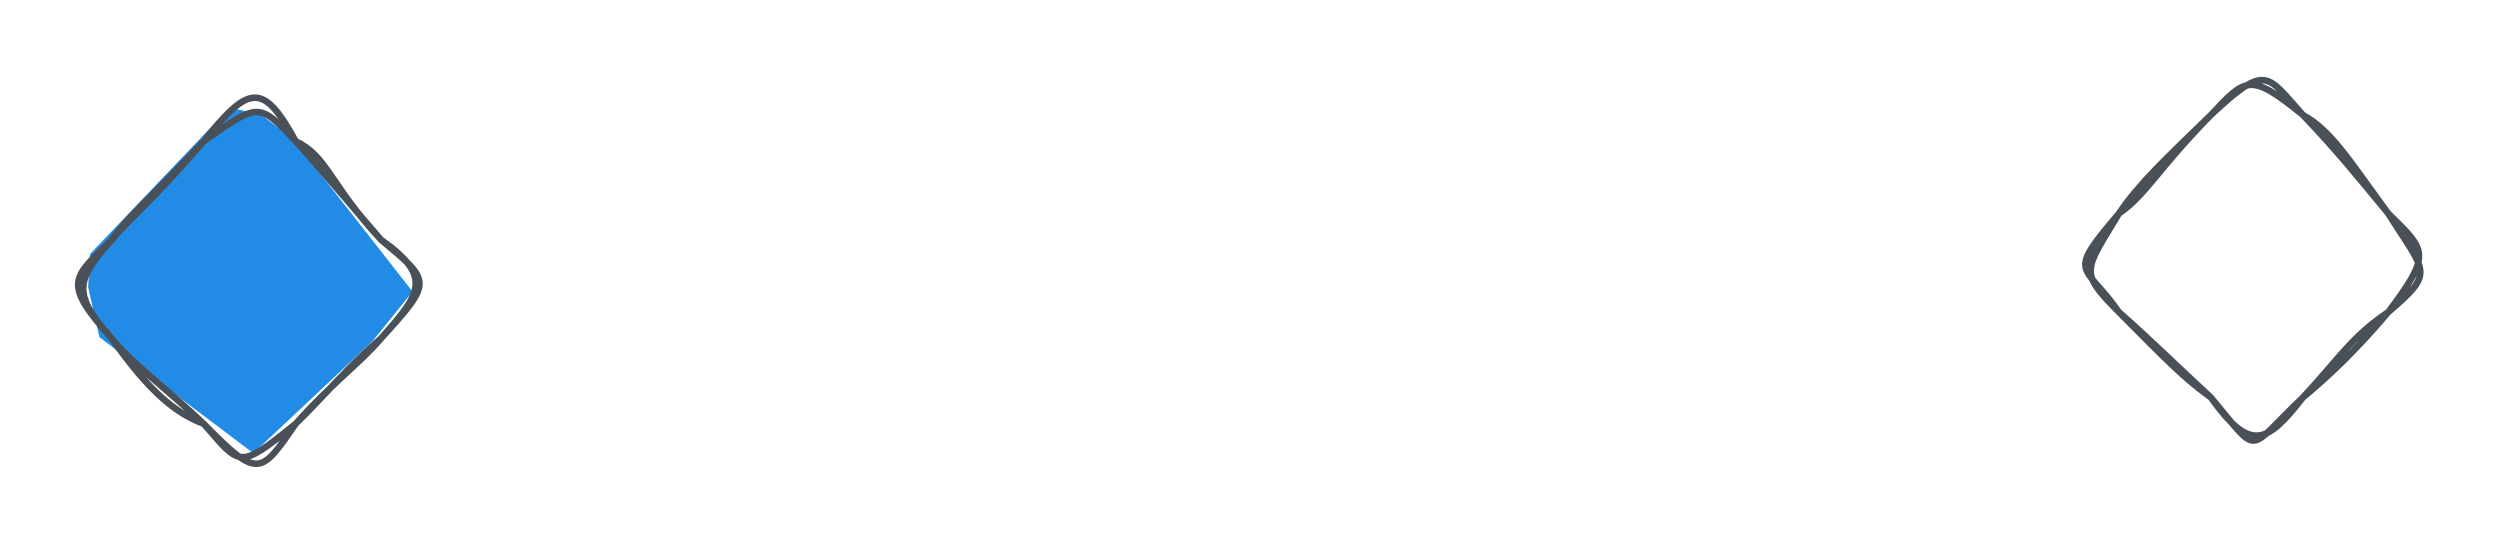
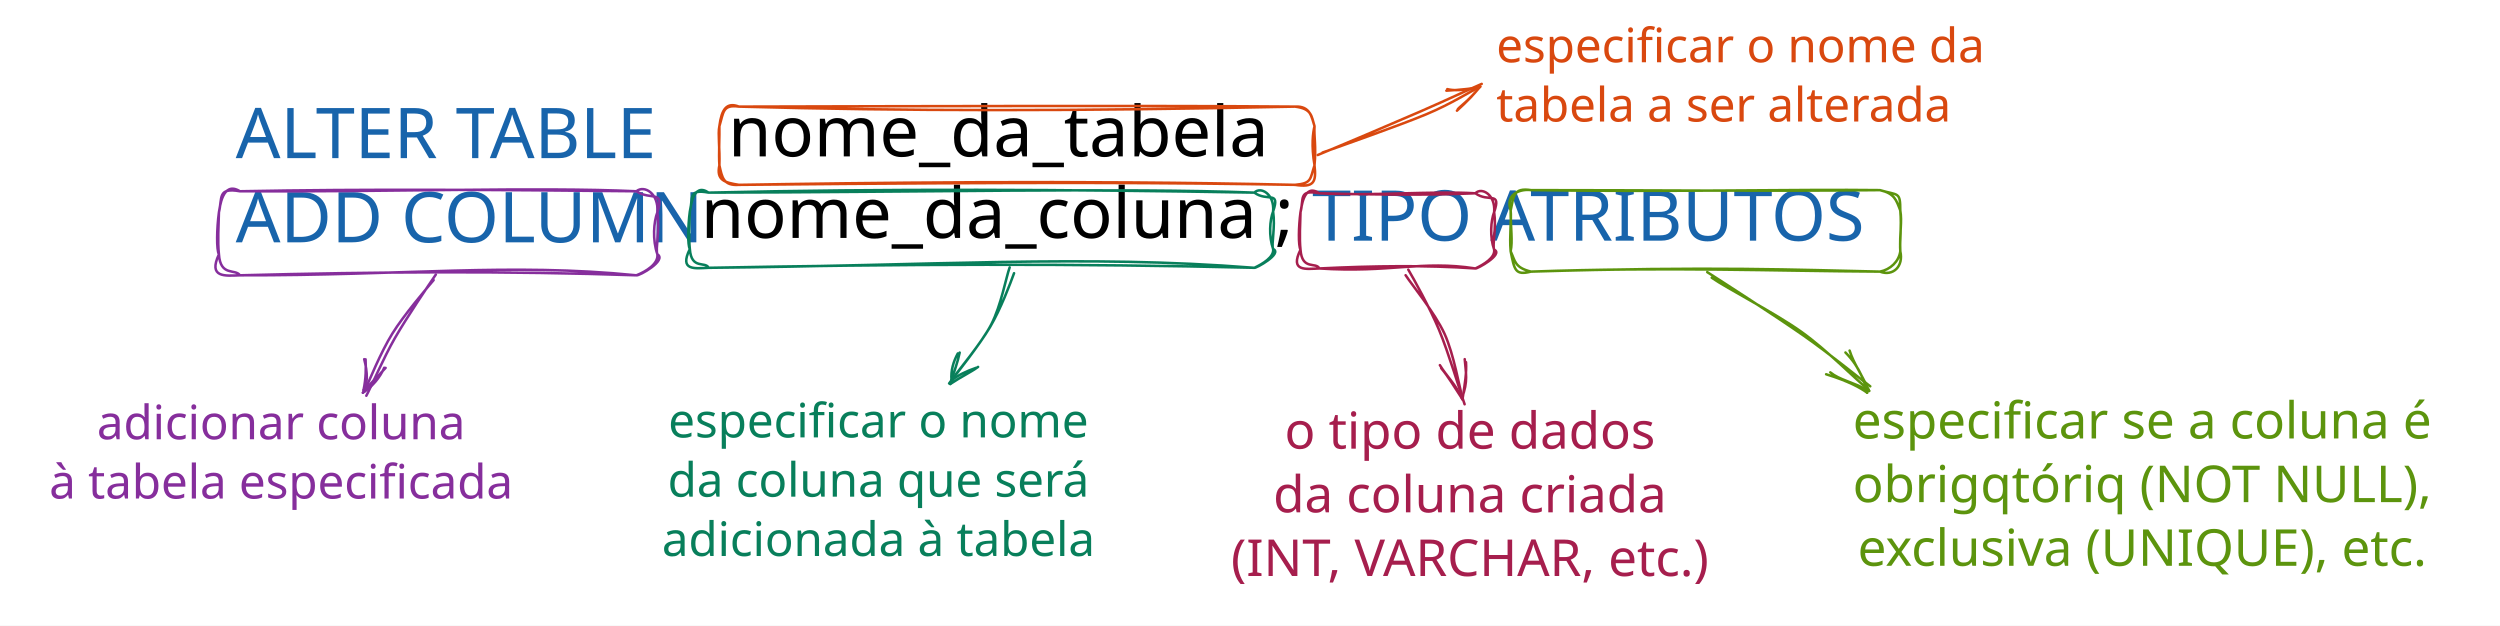
- <svg xmlns="http://www.w3.org/2000/svg" version="1.1" viewBox="0 0 380.5 82" width="380.5" height="82">
+ <svg xmlns="http://www.w3.org/2000/svg" version="1.1" viewBox="0 0 981.684 245.656" width="981.684" height="245.656">
  
-   eyJ2ZXJzaW9uIjoiMSIsImVuY29kaW5nIjoiYnN0cmluZyIsImNvbXByZXNzZWQiOnRydWUsImVuY29kZWQiOiJ4nM1UXW/TMFx1MDAxNH3vr4jCK3Su0zjO3lx1MDAxOCCNPVx1MDAxNKFqwIZQ5cZuYsW1Q+ysa6f+d2yvi7NKXHUwMDE1XHUwMDFhPEBcdTAwMWUs3XM/zv04ysMoimKzbVh8XHUwMDFlxey+IILTlmzi11x1MDAwZb9jreZKWlx1MDAxN/S2Vl1b+MjKmEafn52Rplx1MDAxOZfcLJWqx4VaP6YxwdZMXHUwMDFhbVx1MDAwM79bO4pcdTAwMWX8OyCinKyVpD7cO1x1MDAwMlOWXHUwMDFkgzMlPekkgVx1MDAxOZrmaZr3XHUwMDExXFy/t2SGUeteXHUwMDExoVnwOChe7K5n+Gr9lr5Jy0IgXt3sfjaBdcWFmJut8D1pZUdcdTAwMGY+bVpVs6+cmspxXHUwMDFm4aeyWtWVlWRaP8tRXHIpuNk6XGaAXHUwMDFlJbL0NVx1MDAwMnJvrSRPe9tnIHDE/U5cdNU67ld2XHUwMDE5IM1cdTAwMDL7klx1MDAxNHVpW5A0xECIl1xmhZjNYaI00FSMl5VxXHUwMDE4XHUwMDBlVMwvdTLFIEFcdTAwMTlcdTAwMDJh546g+Uj9dX9cZlx1MDAwN5f0MPjTucPB4Vx1MDAwMdmHVl38h4FQQqmuoeTxpFx1MDAxM4RBjjFEkylMer/gsrZO2Vx0XHUwMDExMFXUQVx1MDAwNaNcdTAwMDHXS7RcdTAwMDdcdTAwMDE8KT67R2DXPbjO78Q3X3zDqJt9uq5uy8XN1ZeLz5f48v9cdTAwMTZfXHUwMDA2wPhIfin6K/mt/PfH8kNpkk+zLP2X6sthjvJcdTAwMTerz76+aGx/kXNjS/at2Vx1MDAxOTid81x1MDAxZHtWJr7jbHNxeoOjQ/9ON8zPuVx1MDAxZu1/XHUwMDAxyGpxbyJ9
+   eyJ2ZXJzaW9uIjoiMSIsImVuY29kaW5nIjoiYnN0cmluZyIsImNvbXByZXNzZWQiOnRydWUsImVuY29kZWQiOiJ4nN1cXNlW28hcdTAwMTZ9z1do0S/ptYK65qHvk02AXHUwMDE4XHUwMDFjRjMkN71Ysi2DQJaMLVx1MDAxYkiv/Evfx/t8PyE/dk/ZxFx1MDAxYTzgXHUwMDAxXHUwMDEzXHUwMDExZSVgVUk6qjpnn73rlPP3XHUwMDFiy1qLXHUwMDFlWu7an9aae19zfK/edu7W3pnzPbfd8cJcdTAwMDCaSP9zJ+y2a/2eV1HU6vz5x1x1MDAxZk6rZV96UTVcZm/sWthcdTAwMWNcXOb6btNccqJcdTAwMGV0/Dd8tqy/+/8mXHUwMDFlXHUwMDE0ufdRv2//bPxcdTAwMTjKRPbsXlx1MDAxOPRcdTAwMWaJpeSCMUnJsIfXeVx1MDAwZo+K3Do0N1x1MDAxY7/jxi3m1FpHXHUwMDE2z9WHXHUwMDFkIfd38PnBYbl8dlx1MDAxY1x1MDAwNPFjXHUwMDFinu9cdTAwMWZHXHUwMDBm/uCFnNpVt+3GrZ2oXHUwMDFk3rhnXj26Mk/PnFx1MDAxZl7XXHRhwOKr2mH38ipwO53UNWHLqXnRgzmH0PCsXHUwMDEzXFz271x1MDAxMZ+5h0+MI5tyyVx1MDAxNJGKU6yEXHUwMDFjNptcdTAwMWJcdTAwMTBBbC6UIEhwLFx1MDAxMCFcImPZRuiHbWPZb3Atc6qxbVWndnNcdFx1MDAwNlx1MDAwNvVhn6jtXHUwMDA0nZbThtmK+909vjPX0kZcXHFNJVx1MDAxZjZeud7lVVx1MDAwNK1C2Fx1MDAxOFGtXHUwMDE1x0hcdTAwMTMhXHUwMDEzI+T2Z0RzIbhiWFxyXHUwMDFizMNbpXrfL/5KXHUwMDBlWVB/XHUwMDFjsqDr+7G9pmEz60tJf0rMdWNrd3+Xlii59bc/XHUwMDA2xdPwrNf4NHynlPM57XZ4tzZs+fb4W2xRt1V3XHUwMDA2XoWF5lRJXHUwMDBlrifjefC94CZrrFx1MDAxZtZuxjhiI1xmomPvq3kukTZnlFJcIjFRSmDKUr22nKbnm1x1MDAxOabD0/0oXHUwMDAxg1x1MDAwYuXK5pFVKVx1MDAxNMub1peg8P69tbFfPvm4Z00+1lI3KfjepVx0rzXfbaTjLvIg4ofNUdiKW2tglONcdTAwMDVuu1TPvmzY9i69wPErz2EgjKb74YdXYZsk/LXjmkbjbKh/8tu7+eCEJcBiXHUwMDE0TjTTmuo4fp6Ck8/bXG63e1x1MDAxYsfRXtlccros8D9413d5h1x1MDAxM0GpjVx1MDAxMINcdTAwMTeFeFSExVx1MDAwM9JHXHUwMDEzTW2lXHUwMDA1YI6WQknCacawXHUwMDE4TVD/WFx1MDAxY02YYlx1MDAwMFx1MDAxOJhcdTAwMGIyXHUwMDA2TIyRXHUwMDFja61cdOdcZkxOgNrPXHUwMDAwXHUwMDEzun7fqlx1MDAxZJw62HWd66hxdNQouv4vXHUwMDAyJkHYdC/qzkUt9LuBY6WPf70sbsxqyyxcdTAwMTBB5GJcdTAwMTCRiKAsRCCYMSQhPGaGiGq3XHUwMDE04rBb2CRfXHUwMDBi9Z7iqNdA3dxDXHUwMDA0oza4XHUwMDExg1xcXHUwMDBmpIIkXFxpQDiwrSSiVGkpscZIZlxmez6IIITbXHUwMDFhM5RcdTAwMTeIyH9cdTAwMTBHTtX1nZ9cdTAwMTO02Wc/Q5C23Vo08NExkUqwzJ79XHUwMDExqVx1MDAwNFNwXqlRPPdPReolXHUwMDEwxuLXm/Xw0GPk80Ht8EzVXHUwMDBlXi5S49GZS1x1MDAxYphIXHUwMDA1Z4G0rVx1MDAxMVwiXHUwMDFhx54xyObC1iBcdTAwMWNcYmdKMSqmaFx1MDAwM1x1MDAxMFx1MDAxMK6uLVx1MDAxZapYXHUwMDEyXHUwMDFiS8ZcdDxcdTAwMGZcIoHr8Vx1MDAwMZs8cOzdj1x1MDAxMYshiEDTXHUwMDAxtMxcdTAwMTGycbr+4Tb08cy3X0E5LJTEXHUwMDAwQyaFXHUwMDA2XHUwMDAzO1xiklx013oqMu6vz6IwuLi6P/V4oX328WKfnOq8R1x1MDAwNlx1MDAxNdJWiHPNNcLwXHUwMDBiTlx1MDAwNVx1MDAwNpVcdTAwMWFymNZcZsNgXGJFXHUwMDE5X1lgXHUwMDEwhGwpkGRcdTAwMDSrcbKZXHSbc4IxXHUwMDE2RDJMsVx1MDAxY8ljXHUwMDEw3kA7KEnEy+tcdTAwMTbOalx1MDAwZfdcdTAwMWaXJrGyXHUwMDA1QYoxXHUwMDAxMlx1MDAwNVxiikx1XHUwMDFhZsl4yn9kSafu1SBcdTAwMTSctjUgmF+C7/9Yg7RluZ2WW/NcdTAwMWGQXHUwMDEx65PyZ1xyhs9tryCDzm9XNrfyhH9cdTAwMGWTK9VTwWMwe2PQXHUwMDAzKNVEXG6sYFx1MDAxMiWhfHaVPN2fckqBwalsRTRcdTAwMTJcdTAwMDJpynFcdTAwMDY9KLKBcVxuoY1Ta0wyZj0jeFxim3KOXGIlIJRcdGNjsirjtpBYaYq5XHUwMDAygUJcdTAwMTKC/Vx1MDAwN1xyZlx1MDAxMmO+ZE4lT+fUlYR9J3LaUdFcdTAwMGLqXnCZNuxxUbk0XHUwMDAze+sjQ61rrFxcRzbSXGJ4XHUwMDEz1VpcdTAwMTAjXHUwMDExVKLXpdMyRo+8q1x1MDAxYtSftmF6nkzYgIApYchcdTAwMDdcXCtCXHUwMDE1lTEtXHUwMDFimlx1MDAwMLRcdTAwMGVsXHUwMDA0XHUwMDAyq7WRWEiqXHUwMDExm3ynXHUwMDEzbYTNplx1MDAxN8FQXHUwMDFmhF5cdTAwMTBlh7Q/dlx1MDAwNVx1MDAxM+VXrjNcdTAwMDJC8E7JtixcdTAwMWO0zFx1MDAxZNPJXCL+zYrDpf9h+Ptf78b2XsfMVkwrqoWCRKdcdTAwMTKrbOYg1Fx1MDAwNtaIXHUwMDEwJ8rAOlxizydvODEyzDFcdTAwMTJcdTAwMTPx7d4kfy4mO1x1MDAxNMuejddcdTAwMTAplVxmaTW77Lg5v6js1Hy2tdltlL9esnu6RVx1MDAwYnknVzCDtlDwslx1MDAxY5iVUDx+3YHqkLapViBwYFx1MDAwMrM9XHUwMDE5XHUwMDFlkZJccr5EQVx1MDAwMnSPjaigSlx1MDAxM2RWK2M7hvBcYj04yFxugqiE2ZEssViRJ82x+lx1MDAwNcZ50HchzSFcdTAwMTJukI1cdTAwMGItKehcdTAwMGU8R1xcbF3cVyq9027xbL9+7ezvXHUwMDFll86iw7yzXHUwMDA2IFx1MDAwYrZgILMxkHWmZToujOjAnEtJXHUwMDExIVxmktDK4lx1MDAwMithY4WJ0lx1MDAwMoKC41x1MDAwNFuLy3WggFxigDHkXHUwMDE5XHUwMDEwXHUwMDFmepzsYFxuU1x1MDAwNWj2XCKyI19cdTAwMTHwrLIjpvBtK7TMcpn1Jag7j2Tfuu26Vsdtf/9cdTAwMGac/aFcdTAwMDSgdShcdTAwMDFeWo08m7kziVx1MDAxNEFcdTAwMTdcdTAwMTMpmPHJKlx1MDAwNSNcdTAwMDaCmeLZVcp098sp3kjObay5ZPCuXFwnVlx1MDAxN/pwXHUwMDAzXHUwMDEyhnHFJUKIYMXU6vCGMFx1MDAwMDbNIMgwJSS5sFx1MDAxN8tcdTAwMTRmXHUwMDBiLSFcciPzl/PEgssj3ICJgjNQXFy/sk6ZTvfSOlx1MDAwNTOtYaSQWbhlQHVIottSQmV6bs2IJYgkhZhcdTAwMTJcdTAwMTRouWQ8LklcZq2Qr1uaXHUwMDAwhURcdTAwMTJcdTAwMDRcdFx1MDAwMspcbtw91vrmIFx1MDAwNDBfgc9ypEBIk1x1MDAxOYTJpFgwx0hcdTAwMTQ8pzDBkzc3SKUlXHUwMDE2SszOv06OTj99qrt773s7rU+Fj+Fu+ez8Ie94KFx1MDAxOLKJRkBZXGLhXHUwMDE4SH1al1xiUNVIcCqAXHUwMDFmcZSgq1k8rGumUGNcdDykXHUwMDE05lx1MDAxOVx1MDAwYlx1MDAwNOJEXHUwMDBizPC48iWyJWFUU2G8jozoXHUwMDEyXHUwMDAxZlx1MDAxMq7jXHUwMDE3/Fx0qsS7PrqrVrqfimGv51bEzW7h+rD5ulRcdJ1cdTAwMWNcdTAwMTRcdTAwMDBoQmuQsDNcdTAwMDdFebt8d9O6rV6R3kFJNKt1flLMPUnQjNvgS0hC+EuJaXotXHUwMDEzSJJccpRcdTAwMTYoXHUwMDAyOC3oXHUwMDE3vbqgwJBNMFx1MDAwM63OJWiTXHUwMDE5SiEqXHUwMDFiXHUwMDEzcFx1MDAxNYVWmVhSWKUkyZf7zyRJeKrXfJpcdTAwMDRI/JfgsergXHUwMDE4im85PiiMyfWQXHUwMDE17SdY0LSVlkRcdTAwMDSaXGIjXHUwMDE0so5GevZdyNPdKqcoXHUwMDAyXHUwMDBlXHUwMDBiOEGlXHUwMDAy2qLhQ1x1MDAwNkWU2YQsXHUwMDE118DigdtM3lx1MDAxMrQsikBcdTAwMGVXXHSXp2NWNkD3XGJuNtBcdTAwMTBcdP2UpKM4YppcdTAwMDGG5C9dXHUwMDEzmU7hrGQ9Qlx1MDAwMcHFXHUwMDAymC6H0eJijNJIjTpXgi0mPaZn0JRNkmh4mqmAMGHW8Uds4jDNcbqAIHzVOlx1MDAwNKjr+ORnjnUsTM2IwzSZmpBcdTAwMDRccvHU/SZcdTAwMDZK/36jMTKnXHUwMDEymcS35GSgVFx1MDAwMsOEzSNC3l9divJOfev8rKpufOdhvdkolfOPlNRGjGhgW7y/zSmNlJrZXHUwMDFhXHUwMDE4P0hcdTAwMDOgMWLKosyy39Z4bZsnl+VCi2+erJRcdTAwMGX2rULlqFQ8qexcdTAwMWa/LNmZ9OxVb55Mfs8hXHUwMDEzp0Ajsdn+P/su53JUKpcv7q+3b87L77fWsWSbvaO8XHUwMDE3MVx1MDAwMYhspszeMFx1MDAxOFx1MDAwYi7oaFx1MDAxMVx1MDAxM3CYUK2wgePJ34NwXHUwMDA0dll98TiVYu5cdTAwMWFmoqKap1wiZmHndptcdTAwMTd7N6zT/VAqNiqfP7Hw6KfppYXSXHUwMDE3Vlx1MDAxM3f/XHUwMDAzXHUwMDFmwdysUM9cdTAwMWNcdTAwMTbBffPu+Po8fLjfOblu7u0+cPdgI/fpXHUwMDBivE1cdTAwMTJcdTAwMDRpXHUwMDAzUlx1MDAwM1x1MDAxMPr05n9qiP7KQsEsXHUwMDEx8L68YMpcdTAwMTQnx2UuOVI54IxgyGB0nsLB4otcdTAwMDL5cvKxiVx1MDAxMKXOTllcdTAwMDRcYq3Ia4VW3Vxi7HrYSZX5am1cdTAwMGbk9ZfgbWmv8s46LVx1MDAxY218KFx1MDAxY72z3Khm//7SXHUwMDE1yeXtnK1cdTAwMTSppmLG5FKkmJhLIZC4omaP8cyoMd3BcopcdTAwMWFcdTAwMWHHn1x1MDAwN8VHtUqcILZEnHEkXHUwMDE1J1x1MDAxY6Mxi1x1MDAwMIlcdTAwMDWKR5hQgpqlQz3P2uGr0/zTmZiV2oNcYkyZXHUwMDExZkiHUFx1MDAwNI/T/CRBgFxiJISRd59J809PgymbkDJcdTAwMWLKXHUwMDA0JFqMOOJjSp6jXHUwMDE05TWJ/HQ1MLkvcXz/iY5uXHUwMDBljuPL3yR/LiRcYsTEb4xIpVx1MDAxNSN89lx1MDAwNc6N3YOtUrla0F9cdTAwMDHGXHUwMDFhvbBd3W/m/r9Z0NklTS2mIFx1MDAxOK9phpZAMJz4YnUsykd4PSBcdTAwMTYjmsrlMGtJWn/60N7yTlx1MDAxZH9cdTAwMDcy63bT5d7nw4fb10XriZro3Upwyuk86/dH1dbJedFR6PZwu1OGwTn53Pmad/dcdTAwMDbsgIyMXHUwMDEx/KFcdTAwMThcdTAwMThJltfLafl6WW8nXHUwMDAy2WbRUkug6TPzekJcdORcdTAwMWWKXmb/Yb68fDlen6ygdVxca8iVv/9cdTAwMTeoc1hcdTAwMDV2fVx1MDAxYn3/X9u7td7u7VesvZNy+fd30OTe1/xux+s51tuTvdLhyebvXHUwMDAzXCL9M3cgPq/9q9VcdTAwMDF84jdcdTAwMDNA0VxuONTsa2rT/TG3KEPiXHJcdTAwMDRcdTAwMDNcdTAwMWSgV4grYkxcdTAwMTJlo98qVsysKSR3gvyCzH866UqxbOByXG5LypEgkowj2Vx1MDAwYu4rnJ5cdTAwMTit1L5CiiTkXHUwMDFjgVx1MDAxONJcZptKw4hcdTAwMTF8xIjXxPSpTHZ/munHrmxcdTAwMGXG4v5pav/m8Vx1MDAwZWtOq3VcdTAwMWOBj1xy51x1MDAwM5zaqz+mivi113qee1dcdTAwMWONq99cdTAwMWH9w2Sx/lx1MDAwMFx1MDAxYkBx+47/7c23/1x1MDAwM12yJlx1MDAwMSJ9
  <defs>
    <style class="style-fonts">
      @font-face {
        font-family: "Virgil";
-         src: url("https://unpkg.com/@excalidraw/excalidraw@0.14.2/dist/excalidraw-assets/Virgil.woff2");
+         src: url("https://unpkg.com/@excalidraw/excalidraw@0.15.3/dist/excalidraw-assets/Virgil.woff2");
      }
      @font-face {
        font-family: "Cascadia";
-         src: url("https://unpkg.com/@excalidraw/excalidraw@0.14.2/dist/excalidraw-assets/Cascadia.woff2");
+         src: url("https://unpkg.com/@excalidraw/excalidraw@0.15.3/dist/excalidraw-assets/Cascadia.woff2");
      }
    </style>
  </defs>
-   <rect x="0" y="0" width="380.5" height="82" fill="#ffffff" />
-   <g stroke-linecap="round" transform="translate(10 14) rotate(0 27.5 29)">
-     <path d="M35.43 8.21 L52.79 30.38 L46.73 37.89 L28.56 54.98 L5.13 37.32 L3.41 29.69 L3.72 24.64 L24.98 2.37 L29.81 3.51 L36.74 8.79" stroke="none" stroke-width="0" fill="#228be6" />
-     <path d="M35 7.5 M35 7.5 C39.82 9.73, 40.24 14.16, 48 22.5 M35 7.5 C38.73 11.61, 44.44 18.42, 48 22.5 M48 22.5 C56.18 28.25, 53.78 30.92, 48 37.5 M48 22.5 C55.64 28.9, 55.93 28.77, 48 37.5 M48 37.5 C42.67 42.1, 39.64 45.99, 35 50.5 M48 37.5 C44.87 41.2, 40.65 44.17, 35 50.5 M35 50.5 C26.2 57.64, 26.62 56.89, 21 50.5 M35 50.5 C29.67 58.21, 29.32 59, 21 50.5 M21 50.5 C17.07 49.03, 12.96 46.01, 7 37.5 M21 50.5 C16.21 45.91, 9.49 40.82, 7 37.5 M7 37.5 C-0.52 29.02, 0.96 28.42, 7 22.5 M7 37.5 C0.84 30.64, 1.62 28.55, 7 22.5 M7 22.5 C9.74 19.23, 13.01 16.78, 21 7.5 M7 22.5 C9.64 18.82, 12.63 16.46, 21 7.5 M21 7.5 C29.29 1.69, 29.36 1.45, 35 7.5 M21 7.5 C27.89 -1.13, 30.06 -1.55, 35 7.5" stroke="#495057" stroke-width="1" fill="none" />
+   <rect x="0" y="0" width="981.684" height="245.656" fill="#ffffff" />
+   <g transform="translate(92.55189 40.72462) rotate(0 298.5293 33.052)">
+     <text x="0" y="0" font-family="Cascadia, Segoe UI Emoji" font-size="27.543px" fill="#1864ab" text-anchor="start" style="white-space: pre;" direction="ltr" dominant-baseline="text-before-edge">ALTER TABLE </text>
+     <text x="0" y="33.052" font-family="Cascadia, Segoe UI Emoji" font-size="27.543px" fill="#1864ab" text-anchor="start" style="white-space: pre;" direction="ltr" dominant-baseline="text-before-edge">ADD COLUMN                           </text>
  </g>
-   <g stroke-linecap="round" transform="translate(315.5 10) rotate(0 27.5 29)">
-     <path d="M35.93 8.34 L55.21 29.05 L47.57 37.76 L28.78 58.07 L7.95 35.84 L-0.1 30.96 L6.33 26.17 L24.91 1.01 L30.26 2.78 L34.04 8.31" stroke="none" stroke-width="0" fill="#ffffff" />
-     <path d="M35 7.5 M35 7.5 C39.36 9.88, 42.1 14.5, 48 22.5 M35 7.5 C40.28 13.01, 43.69 17.3, 48 22.5 M48 22.5 C53.81 28.2, 54.64 28.62, 48 37.5 M48 22.5 C53.73 31.67, 55.21 31.32, 48 37.5 M48 37.5 C42.42 41.22, 40.4 44.71, 35 50.5 M48 37.5 C43.05 43.33, 39.12 47.07, 35 50.5 M35 50.5 C29.55 57.48, 27.02 58.96, 21 50.5 M35 50.5 C26.19 58.84, 28.64 59.62, 21 50.5 M21 50.5 C16.82 47.48, 14.24 44.78, 7 37.5 M21 50.5 C16.01 45.89, 11.73 41.68, 7 37.5 M7 37.5 C0.86 31.29, 1.69 31.36, 7 22.5 M7 37.5 C1.66 29.89, -1.13 32.06, 7 22.5 M7 22.5 C11.16 19.63, 13.02 15.59, 21 7.5 M7 22.5 C10.12 17.88, 14.06 14.25, 21 7.5 M21 7.5 C26.29 1.87, 26.93 0.92, 35 7.5 M21 7.5 C29.48 -0.43, 29.46 1.33, 35 7.5" stroke="#495057" stroke-width="1" fill="none" />
+   <g transform="translate(275.1993 72.05245) rotate(0 242.0508 16.526)">
+     <text x="0" y="0" font-family="Cascadia, Segoe UI Emoji" font-size="27.543px" fill="#000000" text-anchor="start" style="white-space: pre;" direction="ltr" dominant-baseline="text-before-edge">nome_da_coluna               ;</text>
  </g>
+   <g transform="translate(285.9068 40.02634) rotate(0 112.957 16.526)">
+     <text x="0" y="0" font-family="Cascadia, Segoe UI Emoji" font-size="27.543px" fill="#000000" text-anchor="start" style="white-space: pre;" direction="ltr" dominant-baseline="text-before-edge">nome_da_tabela</text>
+   </g>
+   <g stroke-linecap="round" transform="translate(85.96563 75.10422) rotate(0 86.08726 16.5)">
+     <path d="M8.25 0 M8.25 0 C65.74 0.37, 125.44 -1.79, 163.92 0 M8.25 0 C57.43 -0.98, 111.1 -0.55, 163.92 0 M163.92 0 C166.98 -2.55, 172.75 0.77, 172.17 8.25 M163.92 0 C169.69 3.8, 175.05 -0.8, 172.17 8.25 M172.17 8.25 C170.72 11.97, 170.18 19.11, 172.17 24.75 M172.17 8.25 C173.23 15.28, 171.31 22.8, 172.17 24.75 M172.17 24.75 C172.63 28.48, 167.74 31.5, 163.92 33 M172.17 24.75 C176.06 27.12, 164.93 33.37, 163.92 33 M163.92 33 C114.31 28, 73.3 33.14, 8.25 33 M163.92 33 C114.15 31.28, 61.95 31.58, 8.25 33 M8.25 33 C6.47 30.3, 0.58 33.65, 0 24.75 M8.25 33 C2.4 33.22, -4.32 34.06, 0 24.75 M0 24.75 C-1.01 23.1, -0.86 14.61, 0 8.25 M0 24.75 C-0.55 19.73, -0.11 13.34, 0 8.25 M0 8.25 C1.39 2.63, -0.68 -1.6, 8.25 0 M0 8.25 C0.34 6.68, 1.3 -4.34, 8.25 0" stroke="#862e9c" stroke-width="1" fill="none" />
+   </g>
+   <g transform="translate(10 158.0359) rotate(0 100.3804 23.27606)">
+     <text x="100.38" y="0" font-family="Virgil, Segoe UI Emoji" font-size="18.621px" fill="#862e9c" text-anchor="middle" style="white-space: pre;" direction="ltr" dominant-baseline="text-before-edge">adicionar coluna</text>
+     <text x="100.38" y="23.276" font-family="Virgil, Segoe UI Emoji" font-size="18.621px" fill="#862e9c" text-anchor="middle" style="white-space: pre;" direction="ltr" dominant-baseline="text-before-edge">à tabela especificada</text>
+   </g>
+   <g stroke-linecap="round">
+     <g transform="translate(170.0235 108.6197) rotate(0 -13.17751 22.83595)">
+       <path d="M1.12 -0.82 C-1.55 3.08, -10.41 16.21, -14.96 24.14 C-19.51 32.08, -24.28 43.3, -26.18 46.78 M0.25 1.37 C-2.68 4.85, -11.44 15.09, -15.96 22.37 C-20.48 29.64, -25.16 41.11, -26.85 45.02" stroke="#862e9c" stroke-width="1" fill="none" />
+     </g>
+     <g transform="translate(170.0235 108.6197) rotate(0 -13.17751 22.83595)">
+       <path d="M-27.01 32.43 C-25.66 37.58, -25.47 42.26, -27.52 45.6 M-26.47 32.48 C-26.33 35.84, -26.26 39.79, -27.28 44.57" stroke="#862e9c" stroke-width="1" fill="none" />
+     </g>
+     <g transform="translate(170.0235 108.6197) rotate(0 -13.17751 22.83595)">
+       <path d="M-19.15 35.79 C-20.88 39.71, -23.74 43.08, -27.52 45.6 M-18.61 35.84 C-20.87 38.16, -23.21 41.09, -27.28 44.57" stroke="#862e9c" stroke-width="1" fill="none" />
+     </g>
+   </g>
+   <mask />
+   <g stroke-linecap="round" transform="translate(270.8817 75.6387) rotate(0 114.5182 14.75876)">
+     <path d="M7.38 0 M7.38 0 C87.98 -0.1, 170.52 -1.99, 221.66 0 M7.38 0 C76.03 -1.65, 148.61 -1.27, 221.66 0 M221.66 0 C224.13 -2.55, 229.61 0.48, 229.04 7.38 M221.66 0 C226.84 3.8, 231.91 -1.09, 229.04 7.38 M229.04 7.38 C227.74 10.71, 227.25 17.1, 229.04 22.14 M229.04 7.38 C229.98 13.67, 228.26 20.4, 229.04 22.14 M229.04 22.14 C229.49 25.29, 224.89 28.01, 221.66 29.52 M229.04 22.14 C232.92 23.93, 222.08 29.89, 221.66 29.52 M221.66 29.52 C154.67 24.22, 95.22 28.72, 7.38 29.52 M221.66 29.52 C152.58 27.79, 81.39 28.06, 7.38 29.52 M7.38 29.52 C6.18 26.82, 0.58 30.46, 0 22.14 M7.38 29.52 C2.11 29.73, -4.32 30.87, 0 22.14 M0 22.14 C-0.91 20.67, -0.77 13.07, 0 7.38 M0 22.14 C-0.49 17.65, -0.1 11.94, 0 7.38 M0 7.38 C1.39 2.34, -0.97 -1.6, 7.38 0 M0 7.38 C0.34 6.39, 1.01 -4.34, 7.38 0" stroke="#087f5b" stroke-width="1" fill="none" />
+   </g>
+   <g transform="translate(251.8407 157.3118) rotate(0 93.09064 34.91408)">
+     <text x="93.091" y="0" font-family="Virgil, Segoe UI Emoji" font-size="18.621px" fill="#087f5b" text-anchor="middle" style="white-space: pre;" direction="ltr" dominant-baseline="text-before-edge">especificar o nome </text>
+     <text x="93.091" y="23.276" font-family="Virgil, Segoe UI Emoji" font-size="18.621px" fill="#087f5b" text-anchor="middle" style="white-space: pre;" direction="ltr" dominant-baseline="text-before-edge">da coluna que será </text>
+     <text x="93.091" y="46.552" font-family="Virgil, Segoe UI Emoji" font-size="18.621px" fill="#087f5b" text-anchor="middle" style="white-space: pre;" direction="ltr" dominant-baseline="text-before-edge">adicionada à tabela</text>
+   </g>
+   <g stroke-linecap="round">
+     <g transform="translate(397.3901 105.6146) rotate(0 -12.07974 22.3486)">
+       <path d="M-0.92 -0.62 C-2.31 3.2, -4.29 14.3, -8.13 21.74 C-11.98 29.17, -21.28 40.03, -24.01 44 M0.8 1.67 C-0.68 5.71, -4.37 15.59, -8.62 22.81 C-12.88 30.02, -22.06 41.51, -24.7 44.95" stroke="#087f5b" stroke-width="1" fill="none" />
+     </g>
+     <g transform="translate(397.3901 105.6146) rotate(0 -12.07974 22.3486)">
+       <path d="M-21.29 33.18 C-23.01 36.36, -24.09 39.82, -23.76 43.74 M-20.55 32.84 C-21.3 36.58, -22.58 39.78, -24.25 45.17" stroke="#087f5b" stroke-width="1" fill="none" />
+     </g>
+     <g transform="translate(397.3901 105.6146) rotate(0 -12.07974 22.3486)">
+       <path d="M-14.06 38.8 C-18.01 40.15, -21.37 41.83, -23.76 43.74 M-13.32 38.46 C-16.21 40.58, -19.62 42.11, -24.25 45.17" stroke="#087f5b" stroke-width="1" fill="none" />
+     </g>
+   </g>
+   <mask />
+   <g stroke-linecap="round" transform="translate(282.4845 41.86253) rotate(0 116.8458 15.3622)">
+     <path d="M7.68 0 M7.68 0 C88.21 -0.21, 172.8 -0.45, 226.01 0 M7.68 0 C72.78 1.8, 138.79 1.85, 226.01 0 M226.01 0 C232.09 -0.35, 232.57 4.19, 233.69 7.68 M226.01 0 C232.72 0.84, 232.46 3.71, 233.69 7.68 M233.69 7.68 C233.09 10.14, 232.36 15.17, 233.69 23.04 M233.69 7.68 C233.42 11.68, 234.4 15.61, 233.69 23.04 M233.69 23.04 C231.89 28.49, 232.72 30.13, 226.01 30.72 M233.69 23.04 C234.47 29.78, 233.43 31.86, 226.01 30.72 M226.01 30.72 C176.94 29.88, 127.72 29.56, 7.68 30.72 M226.01 30.72 C139.75 28.73, 52.91 29.97, 7.68 30.72 M7.68 30.72 C1.98 29.83, -1.26 28.87, 0 23.04 M7.68 30.72 C1.5 31.18, 1.04 27.68, 0 23.04 M0 23.04 C-0.31 18.64, 0.12 11.32, 0 7.68 M0 23.04 C0.25 16.67, -0.67 10.6, 0 7.68 M0 7.68 C1.69 2.18, 1.21 -0.89, 7.68 0 M0 7.68 C0.86 0.96, 2.89 -1.86, 7.68 0" stroke="#d9480f" stroke-width="1" fill="none" />
+   </g>
+   <g transform="translate(587.5555 10) rotate(0 105.0074 23.27606)">
+     <text x="0" y="0" font-family="Virgil, Segoe UI Emoji" font-size="18.621px" fill="#d9480f" text-anchor="start" style="white-space: pre;" direction="ltr" dominant-baseline="text-before-edge">especificar o nome da </text>
+     <text x="0" y="23.276" font-family="Virgil, Segoe UI Emoji" font-size="18.621px" fill="#d9480f" text-anchor="start" style="white-space: pre;" direction="ltr" dominant-baseline="text-before-edge">tabela a ser alterada</text>
+   </g>
+   <g stroke-linecap="round">
+     <g transform="translate(518.0382 60.72386) rotate(0 31.93104 -13.82564)">
+       <path d="M-0.61 0.15 C6.12 -2.58, 28.91 -12.27, 39.65 -16.93 C50.38 -21.58, 59.66 -26.03, 63.79 -27.78 M1.27 -0.82 C8.43 -3.36, 31.6 -11.5, 41.88 -15.79 C52.17 -20.07, 59.14 -24.79, 62.99 -26.53" stroke="#d9480f" stroke-width="1" fill="none" />
+     </g>
+     <g transform="translate(518.0382 60.72386) rotate(0 31.93104 -13.82564)">
+       <path d="M54.43 -17.88 C55.59 -19.24, 58.37 -20.88, 63.21 -26.72 M54.07 -17.26 C57.85 -20.68, 61.64 -24.51, 62.65 -26.33" stroke="#d9480f" stroke-width="1" fill="none" />
+     </g>
+     <g transform="translate(518.0382 60.72386) rotate(0 31.93104 -13.82564)">
+       <path d="M50.28 -25.73 C52.4 -25.19, 56.17 -24.94, 63.21 -26.72 M49.91 -25.12 C55.34 -25.4, 60.79 -26.1, 62.65 -26.33" stroke="#d9480f" stroke-width="1" fill="none" />
+     </g>
+   </g>
+   <mask />
+   <g transform="translate(515.2374 73.13) rotate(0 112.957 16.526)">
+     <text x="0" y="0" font-family="Cascadia, Segoe UI Emoji" font-size="27.543px" fill="#1864ab" text-anchor="start" style="white-space: pre;" direction="ltr" dominant-baseline="text-before-edge">TIPO ATRIBUTOS</text>
+   </g>
+   <g stroke-linecap="round" transform="translate(510.6762 75.89724) rotate(0 38.01819 14.75876)">
+     <path d="M7.38 0 M7.38 0 C28.23 1.15, 51.29 -1, 68.66 0 M7.38 0 C25.59 0.48, 48.29 0.91, 68.66 0 M68.66 0 C71.13 -2.55, 76.61 0.48, 76.04 7.38 M68.66 0 C73.84 3.8, 78.91 -1.09, 76.04 7.38 M76.04 7.38 C74.74 10.71, 74.25 17.1, 76.04 22.14 M76.04 7.38 C76.98 13.67, 75.26 20.4, 76.04 22.14 M76.04 22.14 C76.49 25.29, 71.89 28.01, 68.66 29.52 M76.04 22.14 C79.92 23.93, 69.08 29.89, 68.66 29.52 M68.66 29.52 C47.55 26.22, 35.04 31.35, 7.38 29.52 M68.66 29.52 C49.74 28.18, 28.4 28.49, 7.38 29.52 M7.38 29.52 C6.18 26.82, 0.58 30.46, 0 22.14 M7.38 29.52 C2.11 29.73, -4.32 30.87, 0 22.14 M0 22.14 C-0.91 20.67, -0.77 13.07, 0 7.38 M0 22.14 C-0.49 17.65, -0.1 11.94, 0 7.38 M0 7.38 C1.39 2.34, -0.97 -1.6, 7.38 0 M0 7.38 C0.34 6.39, 1.01 -4.34, 7.38 0" stroke="#a61e4d" stroke-width="1" fill="none" />
+   </g>
+   <g transform="translate(471.9145 160.656) rotate(0 105.2799 37.5)">
+     <text x="105.28" y="0" font-family="Virgil, Segoe UI Emoji" font-size="20px" fill="#a61e4d" text-anchor="middle" style="white-space: pre;" direction="ltr" dominant-baseline="text-before-edge">o tipo de dados </text>
+     <text x="105.28" y="25" font-family="Virgil, Segoe UI Emoji" font-size="20px" fill="#a61e4d" text-anchor="middle" style="white-space: pre;" direction="ltr" dominant-baseline="text-before-edge">da coluna criada</text>
+     <text x="105.28" y="50" font-family="Virgil, Segoe UI Emoji" font-size="20px" fill="#a61e4d" text-anchor="middle" style="white-space: pre;" direction="ltr" dominant-baseline="text-before-edge">(INT, VARCHAR, etc.)</text>
+   </g>
+   <g stroke-linecap="round">
+     <g transform="translate(552.1944 106.656) rotate(0 11.35273 25.5)">
+       <path d="M0.8 -0.78 C3.06 3.06, 9.2 14.07, 12.88 22.88 C16.57 31.69, 21.25 47.46, 22.92 52.09 M-0.25 1.42 C2.43 5.48, 11.26 16.21, 15.01 24.36 C18.76 32.51, 20.9 45.78, 22.27 50.32" stroke="#a61e4d" stroke-width="1" fill="none" />
+     </g>
+     <g transform="translate(552.1944 106.656) rotate(0 11.35273 25.5)">
+       <path d="M13.21 36.73 C15.98 41.28, 19.42 44.2, 21.82 49.72 M13.72 37.91 C16.6 41.37, 18.53 44.75, 22.09 50.16" stroke="#a61e4d" stroke-width="1" fill="none" />
+     </g>
+     <g transform="translate(552.1944 106.656) rotate(0 11.35273 25.5)">
+       <path d="M22.96 34.38 C23.35 39.57, 24.42 43.06, 21.82 49.72 M23.47 35.57 C23.74 39.69, 23.07 43.69, 22.09 50.16" stroke="#a61e4d" stroke-width="1" fill="none" />
+     </g>
+   </g>
+   <mask />
+   <g stroke-linecap="round" transform="translate(593.1944 74.656) rotate(0 76.5 16)">
+     <path d="M8 0 M8 0 C54.41 -0.01, 100.36 0.51, 145 0 M8 0 C59.69 0.82, 113.45 -0.41, 145 0 M145 0 C150.73 1.32, 151.36 3.75, 153 8 M145 0 C152.28 2.17, 152.99 0.46, 153 8 M153 8 C153.58 14.63, 152.72 19.88, 153 24 M153 8 C153.78 12.49, 152.7 16.4, 153 24 M153 24 C152.49 28, 149.06 31.25, 145 32 M153 24 C154.38 29.89, 150.17 34.01, 145 32 M145 32 C103.1 31.79, 62.3 30.06, 8 32 M145 32 C113.37 31.34, 79.21 29.82, 8 32 M8 32 C1.52 30.43, 1.76 27.76, 0 24 M8 32 C1.78 33.55, 1.5 31.51, 0 24 M0 24 C0.85 20.02, -0.01 14.95, 0 8 M0 24 C-0.54 18.06, 0.38 11.18, 0 8 M0 8 C1.2 2.38, 1 -1.07, 8 0 M0 8 C-2.23 1.28, 4.09 -0.53, 8 0" stroke="#5c940d" stroke-width="1" fill="none" />
+   </g>
+   <g transform="translate(710.7045 156.656) rotate(0 130.4899 37.5)">
+     <text x="130.49" y="0" font-family="Virgil, Segoe UI Emoji" font-size="20px" fill="#5c940d" text-anchor="middle" style="white-space: pre;" direction="ltr" dominant-baseline="text-before-edge">especificar se a coluna é </text>
+     <text x="130.49" y="25" font-family="Virgil, Segoe UI Emoji" font-size="20px" fill="#5c940d" text-anchor="middle" style="white-space: pre;" direction="ltr" dominant-baseline="text-before-edge">obrigqtóriq (NOT NULL), </text>
+     <text x="130.49" y="50" font-family="Virgil, Segoe UI Emoji" font-size="20px" fill="#5c940d" text-anchor="middle" style="white-space: pre;" direction="ltr" dominant-baseline="text-before-edge">exclusiva (UNIQUE), etc.</text>
+   </g>
+   <g stroke-linecap="round">
+     <g transform="translate(671.1944 107.656) rotate(0 31.5 22)">
+       <path d="M-0.81 -0.8 C5.17 3.03, 26.38 16.67, 37.05 24.14 C47.72 31.62, 58.81 40.8, 63.2 44.04 M0.96 1.4 C6.68 5.43, 25.86 15.29, 36.13 22.62 C46.39 29.95, 57.93 41.74, 62.53 45.38" stroke="#5c940d" stroke-width="1" fill="none" />
+     </g>
+     <g transform="translate(671.1944 107.656) rotate(0 31.5 22)">
+       <path d="M45.88 39.31 C54.81 42.06, 59.45 44.7, 61.98 46.54 M47.51 38.56 C51.33 41.63, 55.8 42.06, 62.77 45.85" stroke="#5c940d" stroke-width="1" fill="none" />
+     </g>
+     <g transform="translate(671.1944 107.656) rotate(0 31.5 22)">
+       <path d="M53.47 30.76 C59.47 36.85, 61.1 42.89, 61.98 46.54 M55.1 30.01 C56.84 35.41, 59.27 38.13, 62.77 45.85" stroke="#5c940d" stroke-width="1" fill="none" />
+     </g>
+   </g>
+   <mask />
</svg>
